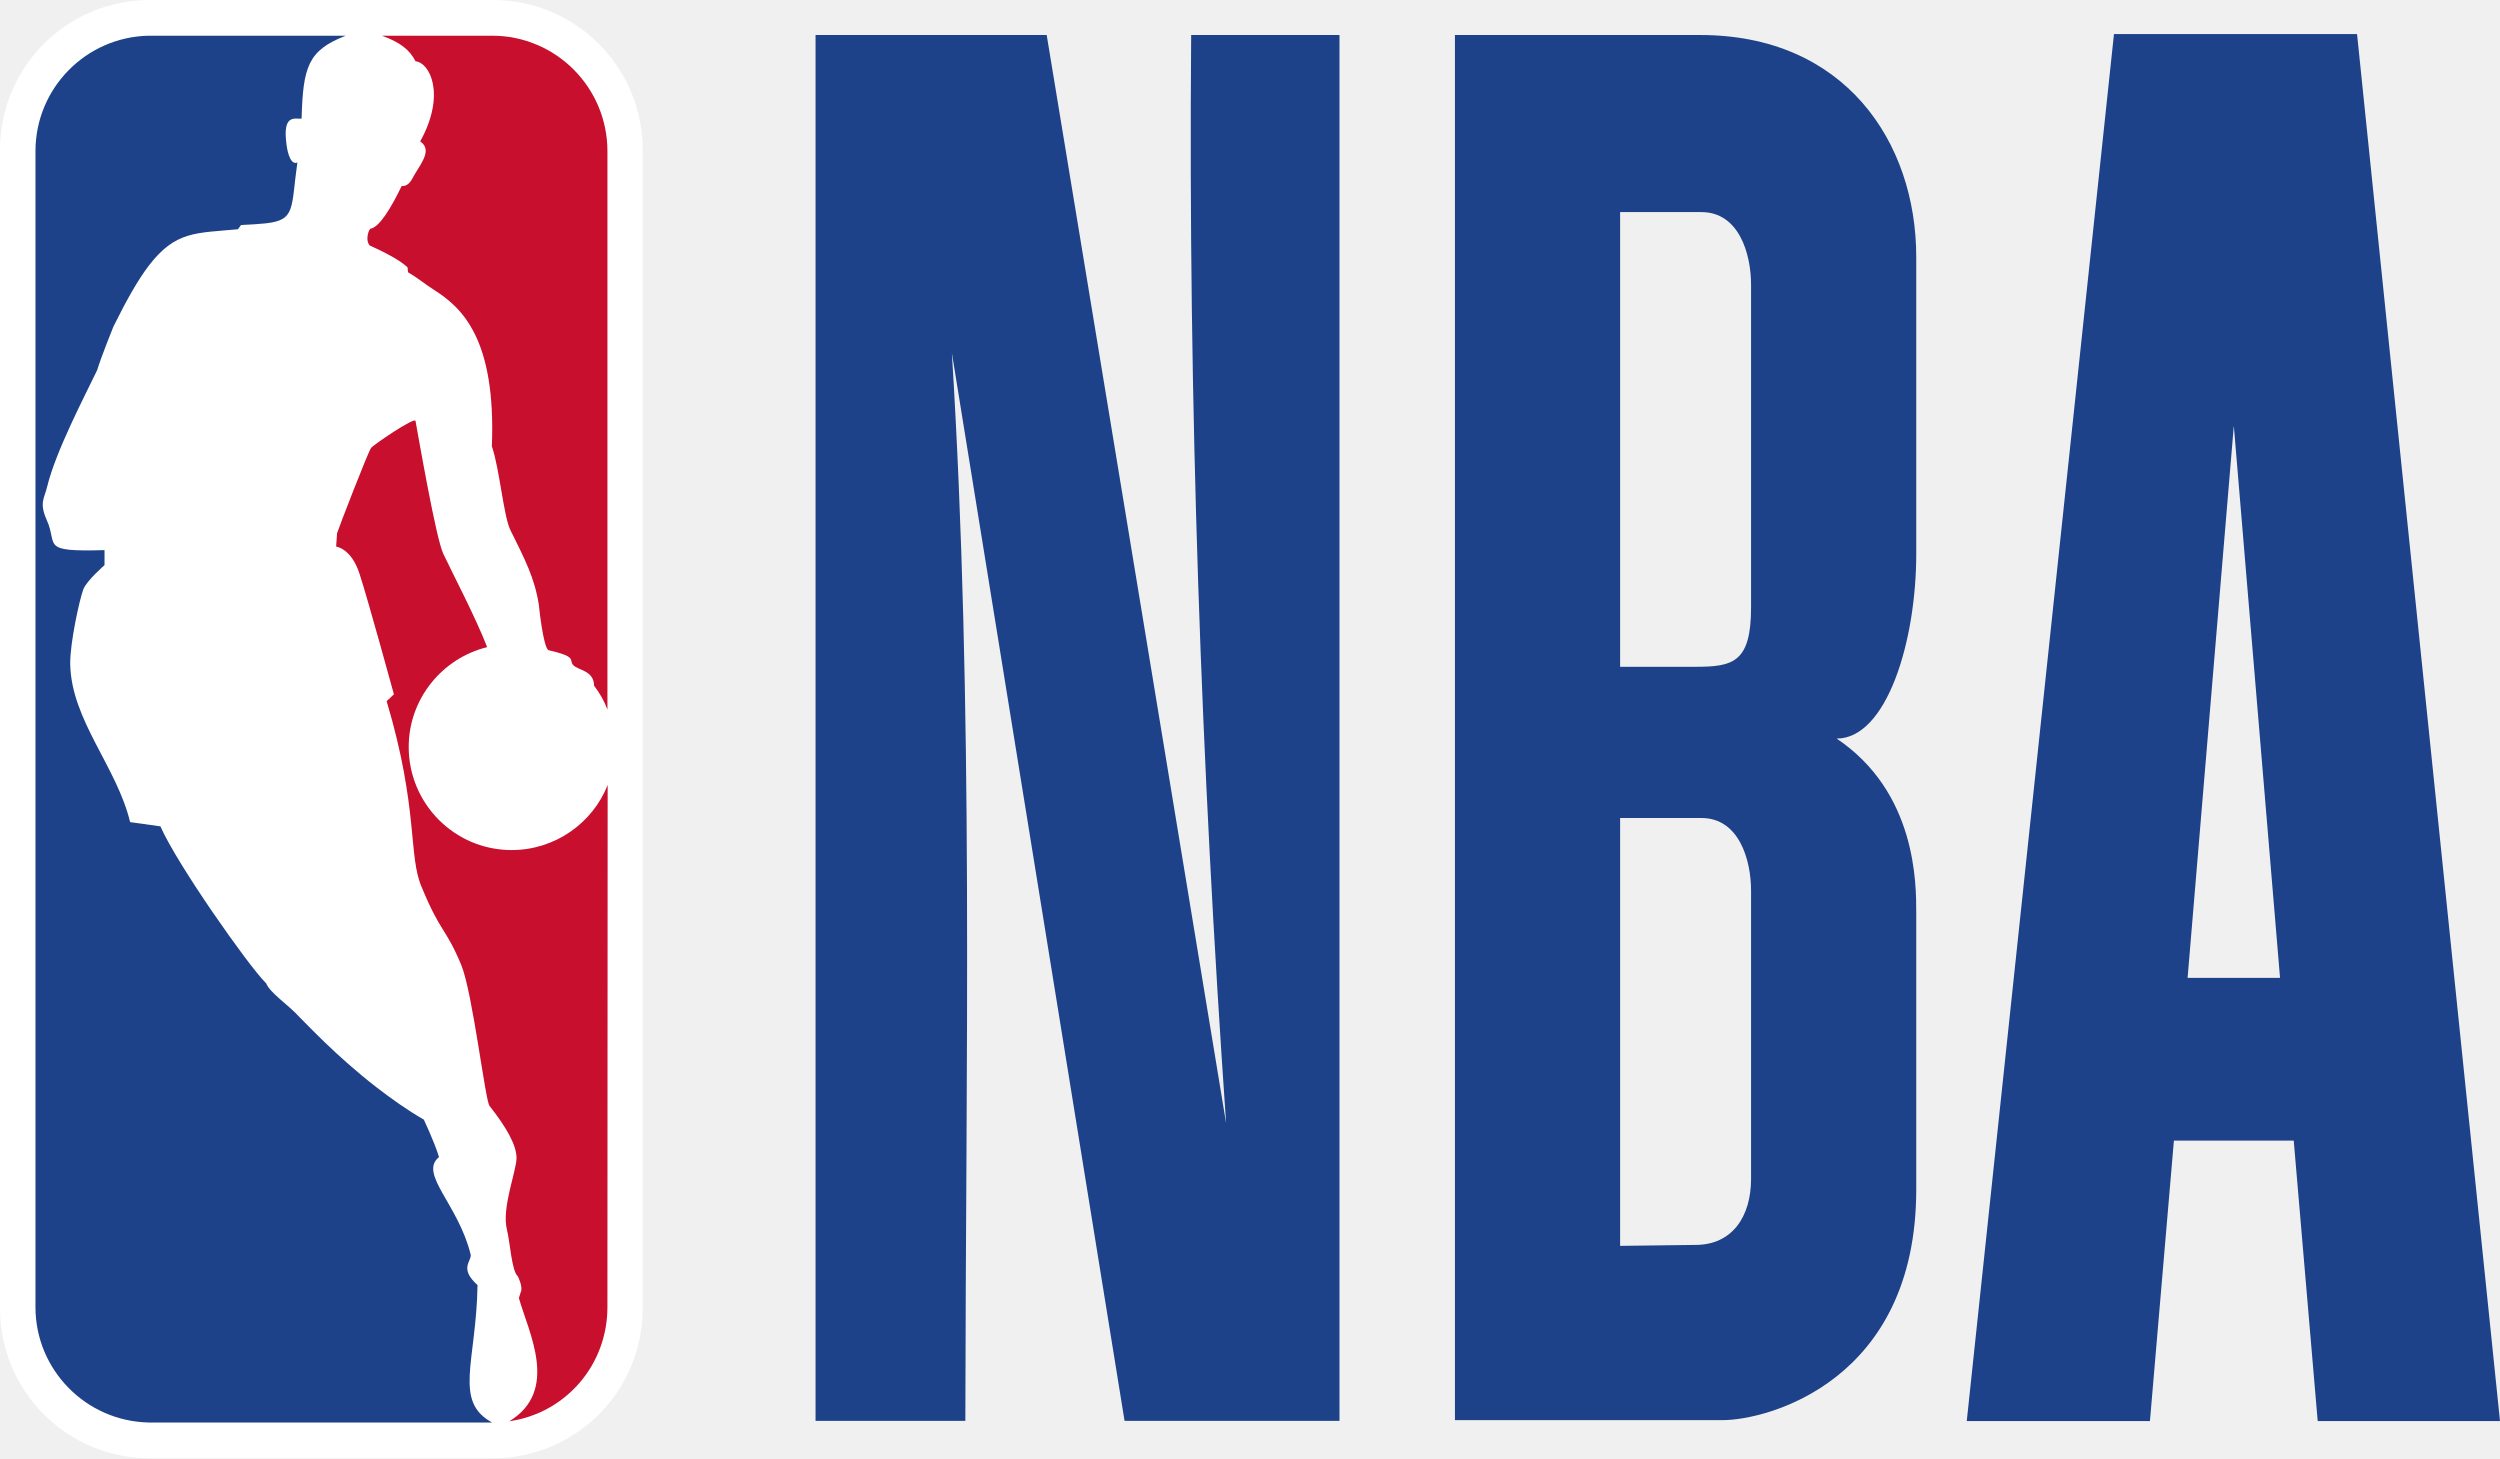
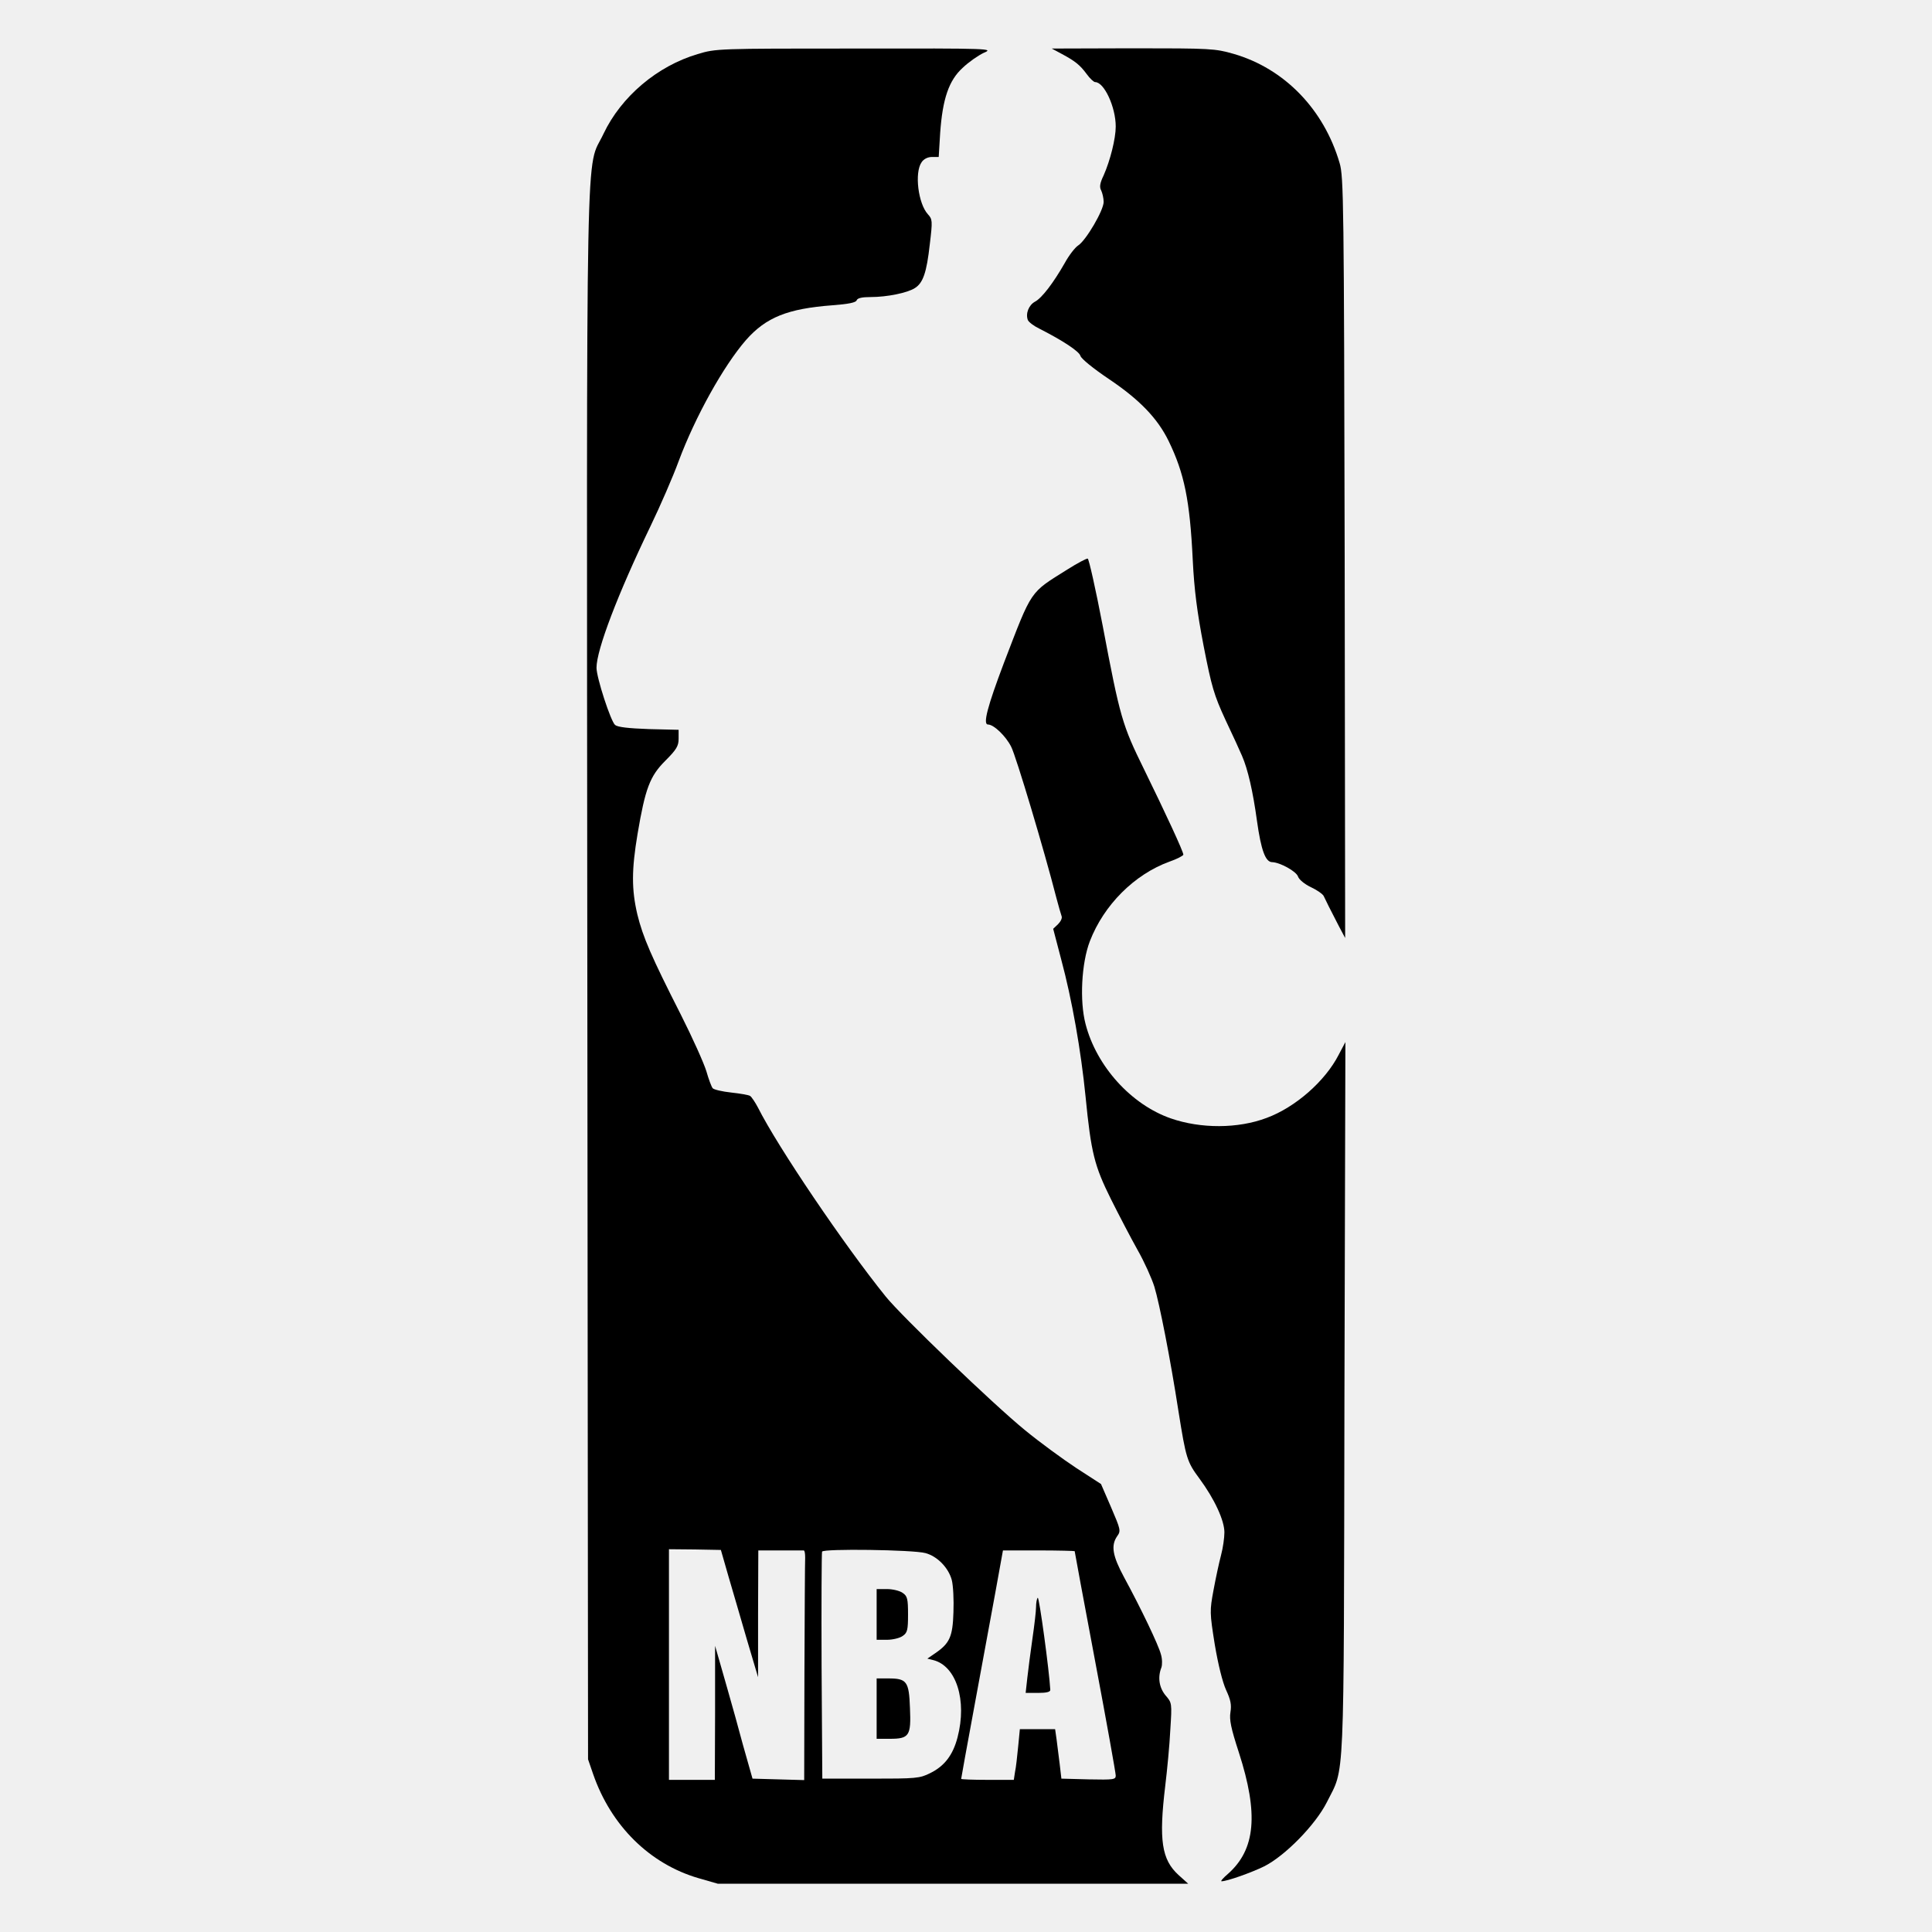
- <svg xmlns="http://www.w3.org/2000/svg" width="1053.059" height="614.264" id="svg2985" version="1.1">
-   <defs id="defs3009" />
-   <g id="g3063" style="fill:white" transform="matrix(1.949606,0,0,1.949606,-581.9031,554.9631)">
-     <g id="g3122" transform="translate(0,-378.6886)">
-       <g transform="matrix(0.7048565,0,0,0.7048565,298.4721,94.03461)" id="g3029">
-         <path style="fill:white" d="m 46,0 105,0 c 25.484,0 46,20.516 46,46 l 0,355 c 0,25.484 -20.516,46 -46,46 L 46,447 C 20.516,447 0,426.484 0,401 L 0,46 C 0,20.516 20.516,0 46,0 z" id="rect2987" />
-         <path d="m 124.92,81.936 0.146,1.512 c 3.168,1.872 4.824,3.384 8.063,5.472 8.496,5.4 18.938,14.976 17.641,47.88 2.447,7.2 3.528,21.24 5.688,25.704 4.393,8.856 7.416,14.616 8.712,22.896 0,0 1.297,12.96 2.952,13.896 8.783,2.016 6.265,2.88 7.488,4.464 1.367,1.728 6.479,1.656 6.479,6.408 1.801,2.376 3.169,4.752 4.104,7.344 V 46.368 c 0,-19.584 -15.84,-35.424 -35.353,-35.424 h -33.769 c 5.4,1.944 8.496,4.248 10.297,7.848 4.318,0.36 9.433,10.08 1.439,24.552 3.527,2.448 0.791,6.048 -1.729,10.152 -0.792,1.296 -1.584,3.672 -3.96,3.528 -3.168,6.552 -6.841,12.744 -9.647,13.104 -0.791,1.008 -1.369,3.816 -0.145,5.112 4.107,1.872 9.073,4.32 11.594,6.696 z" id="path2989" style="fill:#c80f2e;fill-opacity:1" />
-         <path d="m 156.456,435.599 -0.359,0.072 c 15.479,-9.432 5.903,-27.287 2.952,-37.799 l 0.575,-1.802 c 0.792,-1.44 -0.863,-4.823 -0.863,-4.823 -1.943,-1.584 -2.376,-10.367 -3.385,-14.399 -1.654,-6.552 2.952,-18 2.952,-21.888 0,-3.89 -2.952,-9.217 -8.279,-15.984 -1.297,-1.512 -5.185,-34.704 -8.641,-43.128 -4.824,-11.593 -6.265,-9.722 -12.023,-23.616 -4.393,-9.721 -0.937,-24.048 -10.872,-57.312 l 2.231,-2.088 c 0,0 -7.92,-28.944 -10.513,-36.864 -2.521,-7.92 -7.199,-8.424 -7.199,-8.424 l 0.287,-4.104 c 0.361,-1.224 9.648,-25.344 10.44,-26.136 0.071,-0.504 13.392,-9.648 13.607,-8.28 1.079,5.904 6.264,35.928 8.495,40.68 2.232,4.824 9.938,19.512 13.465,28.656 -13.752,3.384 -24.049,15.84 -24.049,30.601 0,17.424 14.113,31.607 31.537,31.607 13.318,0 24.84,-8.279 29.447,-19.943 l -0.072,160.057 c 0.003,17.71 -12.741,32.325 -29.733,34.917 z" id="path2991" style="fill:#c80f2e;fill-opacity:1" />
-         <path d="m 105.983,10.944 c -11.52,4.464 -13.104,9.432 -13.535,25.416 -1.944,0.216 -5.977,-1.656 -4.608,8.064 0,0 0.72,6.48 3.312,5.4 -2.016,14.112 -0.414,17.644 -9.791,18.648 -2.016,0.216 -4.465,0.36 -7.488,0.504 l -0.936,1.296 c -12.816,1.224 -19.164,0.405 -27.433,11.304 -3.168,4.176 -6.552,10.08 -10.728,18.504 0,0 -3.816,9.432 -4.969,13.32 -3.672,7.704 -12.672,24.768 -15.336,35.712 -0.863,3.744 -2.52,4.896 -0.144,10.296 3.528,7.776 -2.304,9.792 17.712,9.216 v 4.608 c 0,0 -5.328,4.608 -6.48,7.344 -1.08,2.808 -4.176,16.56 -4.031,23.112 0.359,17.064 14.256,31.319 18.359,48.312 l 9.288,1.297 c 5.04,11.592 27.072,42.838 32.185,47.879 0.072,0.072 0.144,0.145 0.216,0.217 1.151,2.951 6.84,6.624 10.151,10.296 2.017,1.944 11.306,12.024 23.689,21.601 4.546,3.515 9.434,6.983 14.544,9.936 -0.144,-0.073 3.024,6.264 4.608,11.447 -6.336,5.111 5.976,14.473 9.72,29.953 0.216,2.086 -3.601,4.176 2.088,9.287 -0.36,23.398 -7.487,35.641 4.464,42.119 H 45.504 C 26.353,435.6 10.872,419.905 10.872,400.68 V 46.368 C 10.872,27 26.352,11.376 45.504,10.944 h 60.479 z" id="path2993" style="fill:#1d4289;fill-opacity:1" />
-       </g>
-       <g transform="matrix(5.917629,0,0,6.618012,-1431.539,-2152.865)" id="g3102" style="fill:#1d4289;fill-opacity:1">
-         <path id="rect3035" d="m 322.125,340.656 0,45.243 5.469,0 c 0.014,-11.651 0.31,-23.35 -0.492,-34.865 l 6.305,34.865 7.847,0 0,-45.243 -5.415,0 c -0.11,11.996 0.366,23.824 1.276,35.529 l -6.551,-35.529 z" style="fill:#1d4289;fill-opacity:1;fill-rule:evenodd;stroke:none" />
-         <path id="rect3043" d="m 369.531,340.625 -5.375,45.281 6.688,0 0.875,-9.156 4.375,0 0.875,9.156 6.656,0 -5.219,-45.281 -8.875,0 z m 4.375,12.781 1.688,18.031 -3.375,0 1.688,-18.031 z" style="fill:#1d4289;fill-opacity:1;fill-rule:evenodd;stroke:none" />
-         <path id="path3059" d="m 345.469,340.656 0,45.219 9.781,0 c 1.603,0 7.062,-1.253 7.062,-7.531 l 0,-9.031 c 0,-0.952 0.009,-3.935 -2.906,-5.688 1.822,0 2.906,-3.16 2.906,-6.031 l 0,-9.688 c 0,-3.775 -2.627,-7.26 -7.906,-7.25 l -8.938,0 z m 6.031,5.781 2.969,0 c 1.36,0 1.812,1.342 1.812,2.375 l 0,10.531 c 0,1.801 -0.662,1.938 -2.031,1.938 l -2.75,0 0,-14.844 z m 0,19.781 2.969,0 c 1.36,0 1.812,1.342 1.812,2.375 l 0,9.406 c 0,1.226 -0.683,2.156 -2.031,2.156 l -2.75,0.031 0,-13.969 z" style="fill:#1d4289;fill-opacity:1;stroke:none" />
-       </g>
-     </g>
+ <svg xmlns="http://www.w3.org/2000/svg" version="1.0" width="800pt" height="800pt" viewBox="0 0 800 800" preserveAspectRatio="xMidYMid meet">
+   <g transform="translate(0,800) scale(0.1,-0.1)" fill="#000000" stroke="none">
+     <path d="M2889 7776 c-167 -49 -317 -176 -390 -330 -75 -160 -70 132 -67 -3486 l3 -3245 21 -61 c74 -214 234 -372 436 -431 l80 -23 974 0 974 0 -40 36 c-70 64 -82 144 -55 369 8 66 18 170 21 232 7 111 7 112 -20 143 -26 32 -33 74 -17 115 4 11 4 36 -2 55 -10 39 -84 193 -152 318 -48 89 -56 132 -29 171 16 22 14 28 -25 119 l-42 97 -102 66 c-56 37 -152 107 -214 158 -131 107 -510 471 -576 553 -171 212 -446 618 -528 781 -12 23 -27 45 -33 49 -6 4 -41 10 -78 14 -37 4 -72 12 -77 18 -5 6 -17 38 -26 70 -10 33 -57 138 -106 235 -122 240 -157 321 -180 415 -24 103 -24 184 1 333 32 189 51 239 115 303 46 46 55 61 55 91 l0 37 -123 3 c-84 3 -129 8 -140 17 -18 15 -77 196 -77 237 0 74 88 305 223 585 41 85 94 207 117 270 69 185 186 395 279 502 83 94 172 130 359 144 65 5 95 11 99 20 3 10 23 14 59 14 66 0 151 17 182 37 34 21 49 64 62 181 12 99 11 104 -8 125 -40 44 -56 172 -26 215 9 14 26 22 43 22 l28 0 6 99 c10 142 36 218 93 270 25 24 64 51 87 62 42 18 40 19 -533 18 -567 0 -576 0 -651 -23z m127 -6302 c18 -60 52 -179 77 -264 l46 -155 0 263 1 262 90 0 c50 0 93 0 98 0 4 0 6 -13 6 -30 -1 -16 -2 -230 -3 -475 l-1 -446 -107 3 -107 3 -17 60 c-10 33 -34 121 -54 195 -21 74 -48 171 -61 215 l-23 80 0 -277 -1 -278 -95 0 -95 0 0 478 0 477 107 -1 108 -2 31 -108z m816 95 c49 -13 95 -60 109 -111 6 -23 9 -83 7 -134 -3 -102 -16 -129 -76 -170 l-32 -22 24 -6 c96 -24 141 -167 101 -320 -19 -73 -54 -119 -113 -148 -44 -22 -58 -23 -247 -23 l-200 0 -3 465 c-1 256 0 470 2 475 4 13 377 8 428 -6z m618 8 c0 -2 38 -208 85 -457 47 -249 85 -462 85 -472 0 -17 -8 -18 -112 -16 l-113 3 -7 60 c-4 33 -10 79 -13 103 l-6 42 -73 0 -73 0 -7 -72 c-4 -40 -9 -88 -13 -105 l-5 -33 -109 0 c-60 0 -109 2 -109 4 0 2 24 136 54 297 30 162 69 374 87 472 l32 177 149 0 c81 0 148 -2 148 -3z" />
+     <path d="M3630 1315 l0 -105 43 0 c23 0 53 7 65 16 19 13 22 24 22 89 0 65 -3 76 -22 89 -12 9 -42 16 -65 16 l-43 0 0 -105z" />
+     <path d="M3630 925 l0 -125 54 0 c81 0 89 12 84 127 -4 111 -13 123 -90 123 l-48 0 0 -125z" />
+     <path d="M4297 1384 c-4 -4 -7 -22 -7 -39 0 -17 -7 -76 -15 -131 -8 -54 -17 -127 -21 -161 l-7 -63 52 0 c34 0 51 4 50 13 -4 77 -46 387 -52 381z" />
+     <path d="M4396 7777 c56 -30 76 -46 104 -84 13 -18 29 -33 35 -33 37 0 85 -103 85 -184 0 -50 -23 -141 -50 -202 -16 -33 -18 -49 -10 -63 5 -11 10 -32 10 -47 0 -35 -73 -159 -105 -180 -14 -9 -39 -42 -56 -73 -48 -84 -95 -145 -123 -160 -26 -14 -40 -49 -30 -76 4 -9 25 -25 48 -36 98 -50 165 -94 170 -113 4 -12 53 -52 117 -95 128 -86 202 -163 248 -257 65 -134 88 -245 100 -494 6 -122 18 -215 45 -355 33 -169 43 -203 90 -305 30 -63 61 -131 69 -150 24 -55 45 -146 62 -270 17 -121 35 -170 63 -170 32 -1 100 -38 107 -60 4 -12 27 -31 52 -43 26 -12 50 -29 54 -37 4 -8 14 -28 22 -45 8 -16 27 -52 41 -80 l26 -49 -2 1574 c-3 1467 -4 1579 -21 1635 -65 222 -228 391 -439 452 -77 22 -94 23 -417 23 l-336 -1 41 -22z" />
+     <path d="M4420 5642 c-158 -99 -145 -80 -263 -387 -68 -180 -88 -255 -66 -255 24 0 74 -48 96 -92 20 -38 138 -433 187 -625 9 -34 19 -69 22 -77 3 -8 -4 -22 -15 -33 l-20 -19 33 -126 c45 -167 82 -378 101 -568 23 -235 37 -288 105 -425 33 -66 82 -160 110 -210 28 -49 59 -118 70 -153 21 -69 66 -297 100 -517 31 -194 35 -208 87 -278 62 -84 103 -173 103 -222 0 -23 -6 -65 -14 -95 -8 -30 -22 -95 -31 -144 -16 -86 -16 -93 5 -225 14 -83 32 -156 47 -189 19 -41 23 -61 18 -92 -5 -31 2 -66 35 -167 82 -254 69 -401 -45 -502 -20 -17 -32 -31 -27 -31 23 0 124 36 177 62 87 44 212 172 259 265 75 151 70 28 73 1673 l4 1475 -28 -53 c-56 -109 -179 -217 -298 -261 -119 -45 -273 -45 -397 -2 -164 57 -308 216 -353 391 -25 95 -17 252 18 343 58 150 184 276 329 329 32 11 58 25 58 29 0 13 -72 168 -163 354 -90 183 -99 213 -171 594 -29 151 -57 276 -62 278 -5 1 -43 -19 -84 -45z" />
  </g>
</svg>
